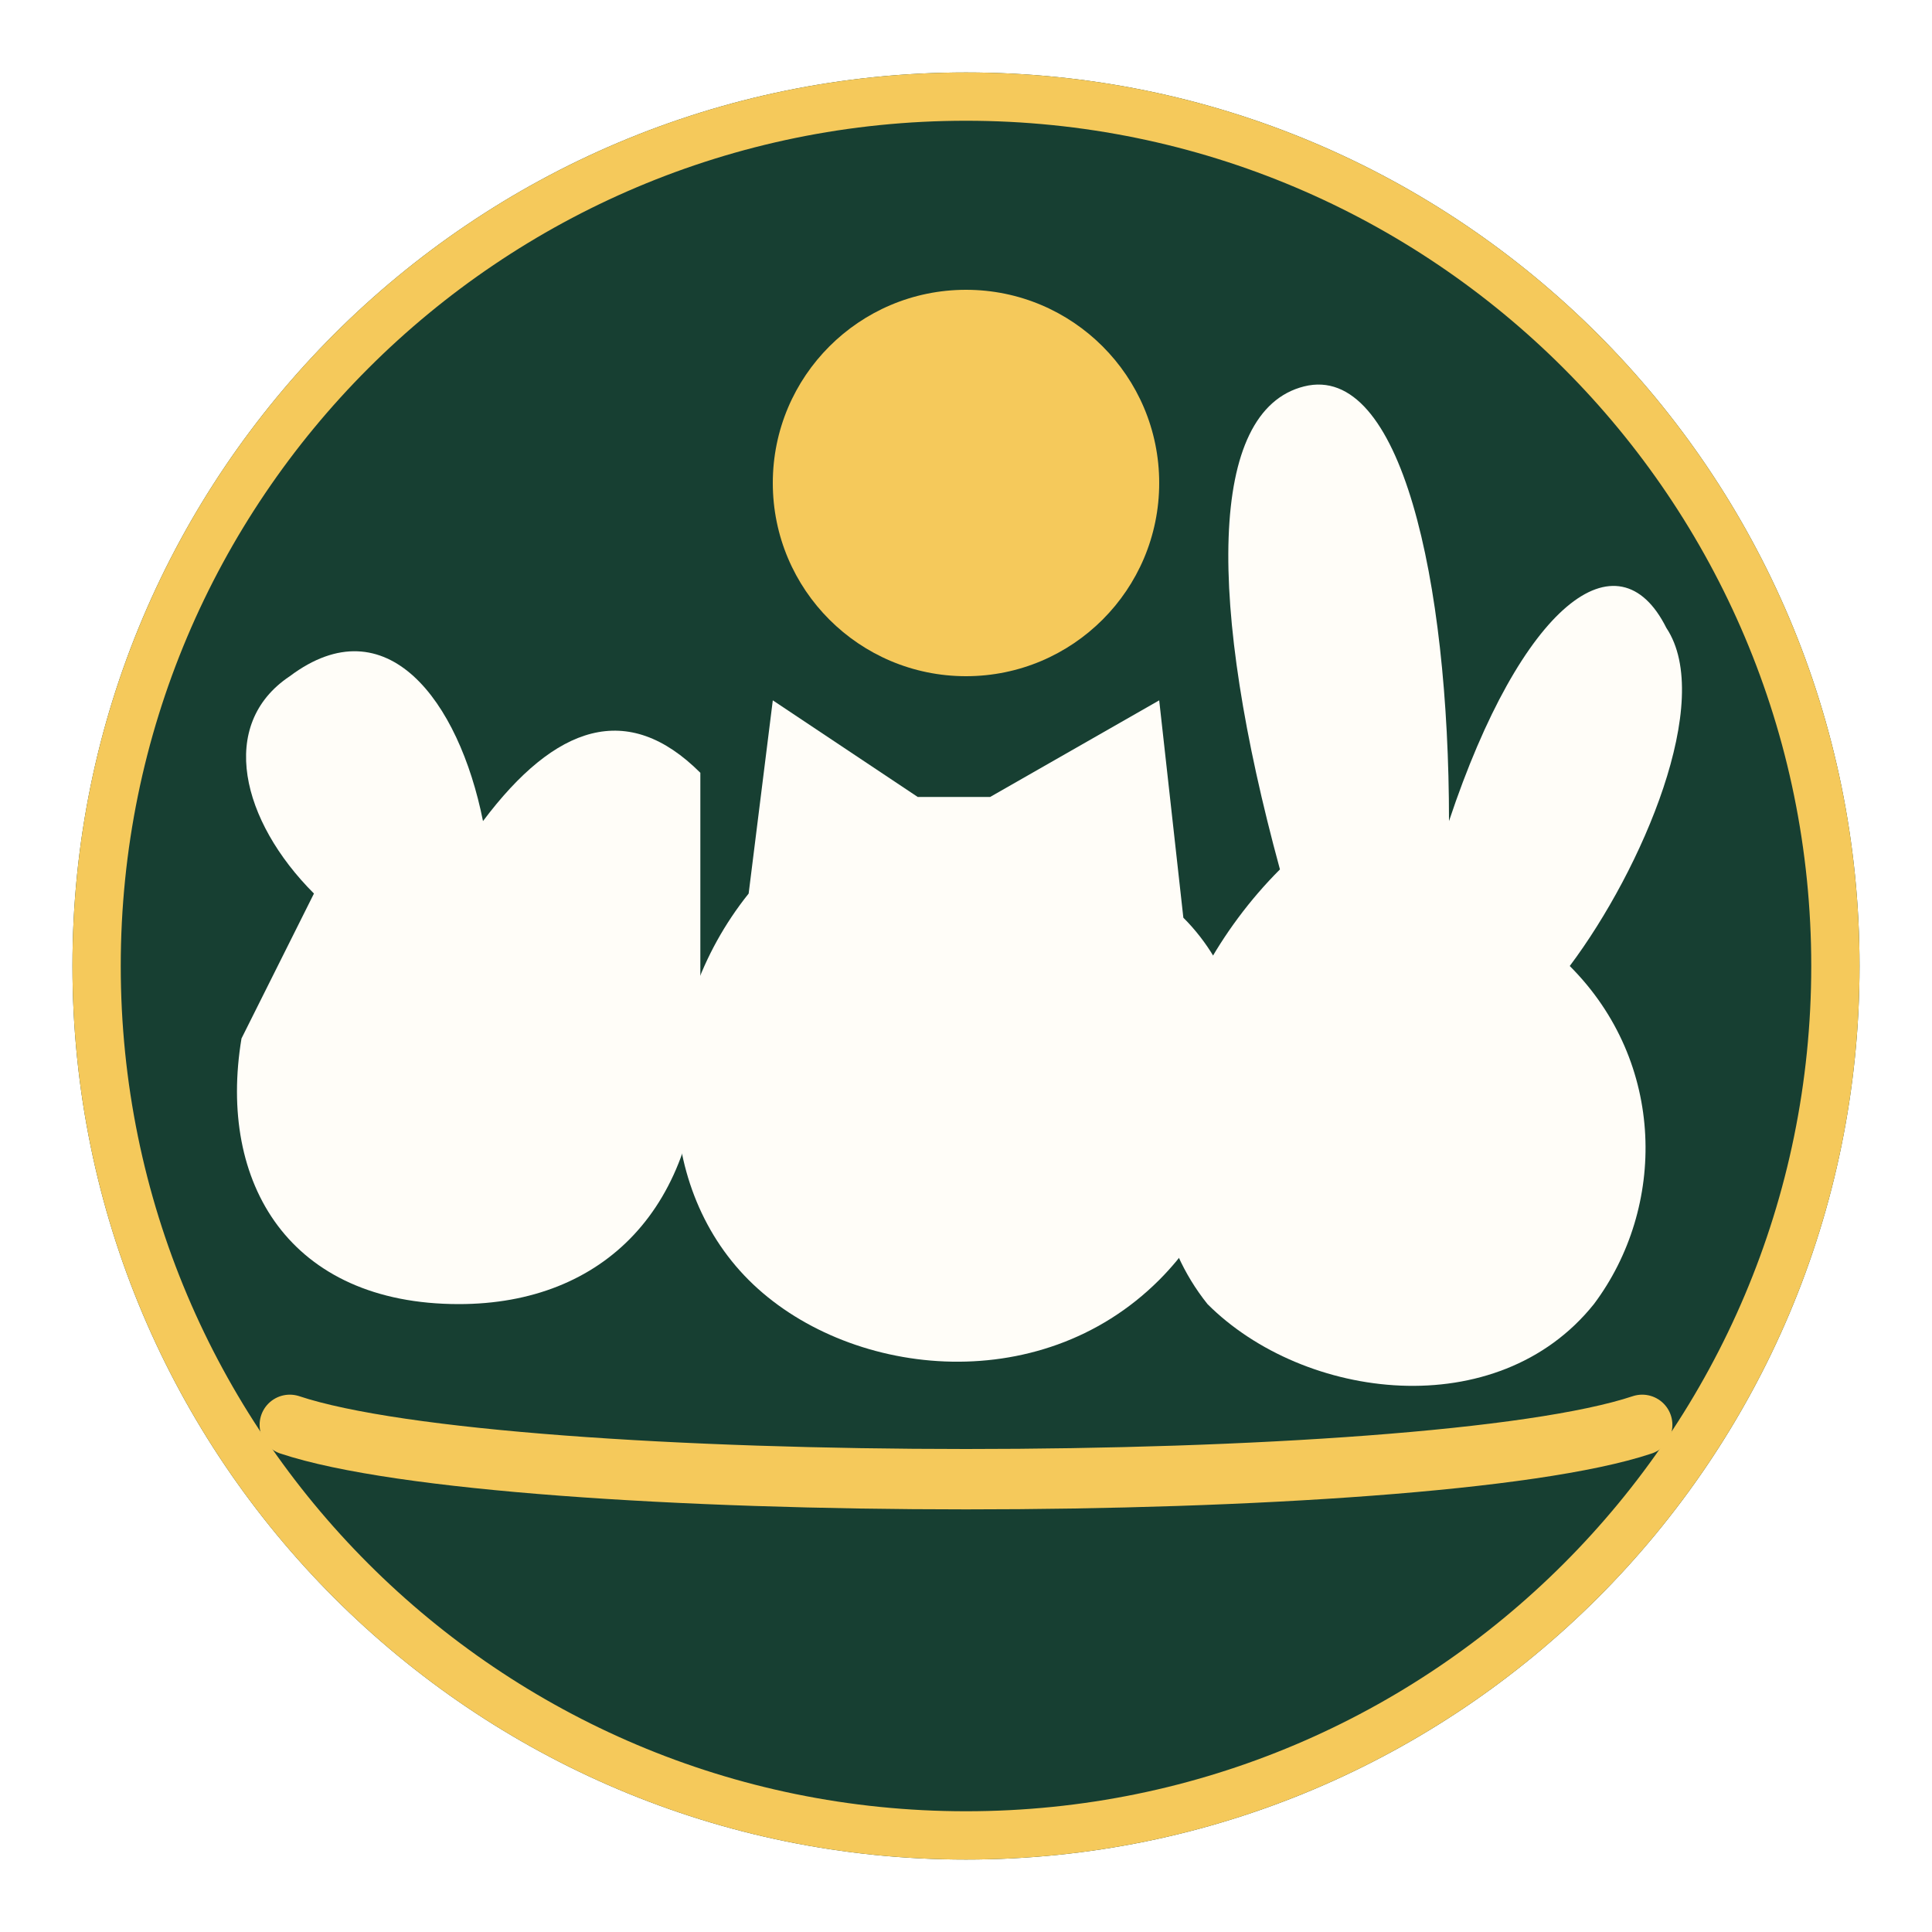
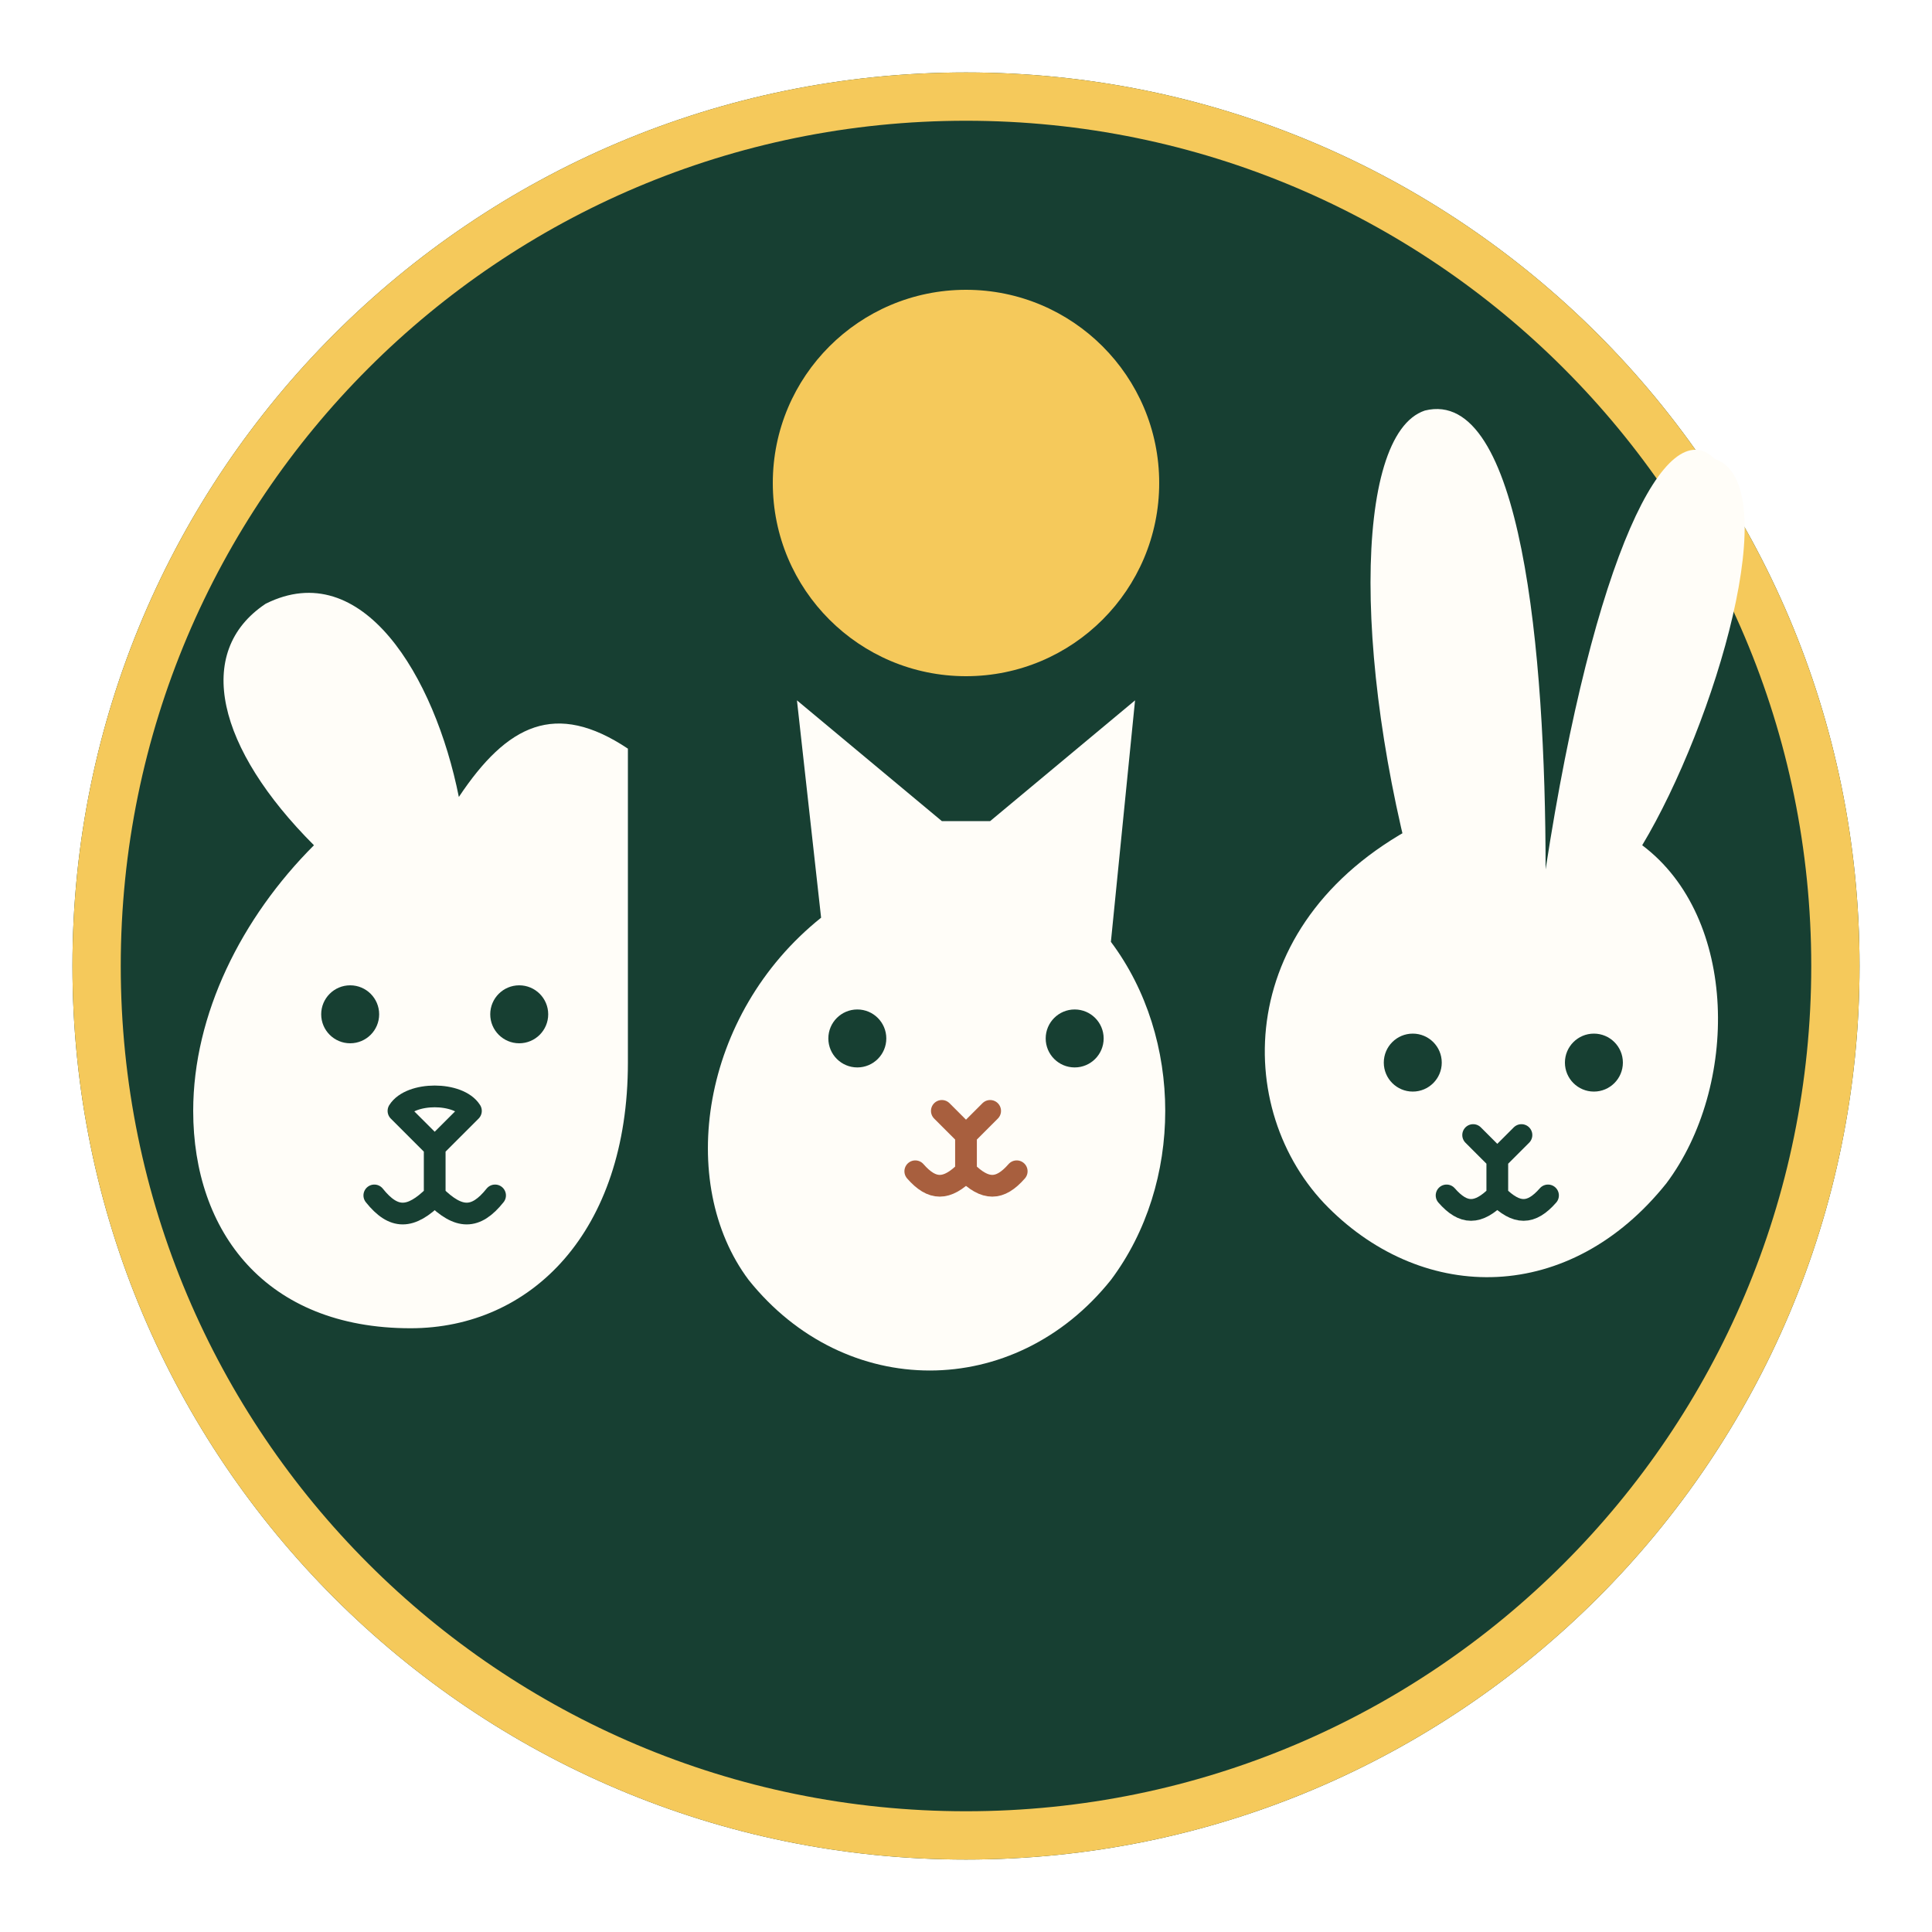
<svg xmlns="http://www.w3.org/2000/svg" viewBox="0 0 80 80" role="img" aria-labelledby="title desc">
  <circle cx="40" cy="40" r="37" fill="#173f32" />
  <circle cx="40" cy="40" r="36" fill="none" stroke="#f5c95b" stroke-width="2" />
  <circle cx="40" cy="20" r="8" fill="#f5c95b" />
-   <path d="M13 37c-3-3-4-7-1-9 4-3 7 1 8 6 3-4 6-5 9-2v11c0 7-4 11-10 11-7 0-10-5-9-11z" fill="#fffdf8" />
-   <path d="m31 37 1-8 6 4h3l7-4 1 9c4 4 3 11-1 15-5 5-13 4-17 0-4-4-4-11 0-16z" fill="#fffdf8" />
-   <path d="M53 36c-3-11-3-19 1-20 4-1 6 8 6 18 3-9 7-12 9-8 2 3-1 10-4 14 4 4 4 10 1 14-4 5-12 4-16 0-4-5-2-13 3-18z" fill="#fffdf8" />
-   <path d="M12 59c9 3 47 3 56 0" fill="none" stroke="#f5c95b" stroke-width="2.5" stroke-linecap="round" />
+   <path d="M13 35c-4-4-5-8-2-10 4-2 7 3 8 8 2-3 4-4 7-2v13c0 7-4 11-9 11-6 0-9-4-9-9 0-4 2-8 5-11z" fill="#fffdf8" />
+   <circle cx="14.5" cy="42" r="1.2" fill="#173f32" />
+   <circle cx="21.5" cy="42" r="1.2" fill="#173f32" />
+   <path d="M16.5 46c.5-.8 2.5-.8 3 0L18 47.5zM18 47.5v2m0 0c-1 1-1.7 1-2.5 0m2.5 0c1 1 1.7 1 2.5 0" fill="none" stroke="#173f32" stroke-width=".9" stroke-linecap="round" stroke-linejoin="round" />
+   <path d="m34 38-1-9 6 5h2l6-5-1 10c3 4 3 10 0 14-4 5-11 5-15 0-3-4-2-11 3-15z" fill="#fffdf8" />
+   <circle cx="35.5" cy="43" r="1.2" fill="#173f32" />
+   <circle cx="44.5" cy="43" r="1.2" fill="#173f32" />
+   <path d="m39 46 1 1 1-1m-1 1v1.5m0 0c-.8.8-1.4.8-2.1 0m2.1 0c.8.8 1.4.8 2.1 0" fill="none" stroke="#a85f3e" stroke-width=".9" stroke-linecap="round" stroke-linejoin="round" />
+   <path d="M59 38c-3-10-3-20 0-21 4-1 5 10 5 19 2-13 5-19 7-17 3 1 0 11-3 16 4 3 4 10 1 14-4 5-10 5-14 1-4-4-4-12 4-16z" fill="#fffdf8" />
+   <circle cx="58.5" cy="44" r="1.2" fill="#173f32" />
+   <circle cx="66" cy="44" r="1.2" fill="#173f32" />
+   <path d="m61 47 1 1 1-1m-1 1v1.5m0 0c-.8.8-1.4.8-2.1 0m2.1 0c.8.8 1.4.8 2.1 0" fill="none" stroke="#173f32" stroke-width=".9" stroke-linecap="round" stroke-linejoin="round" />
</svg>
